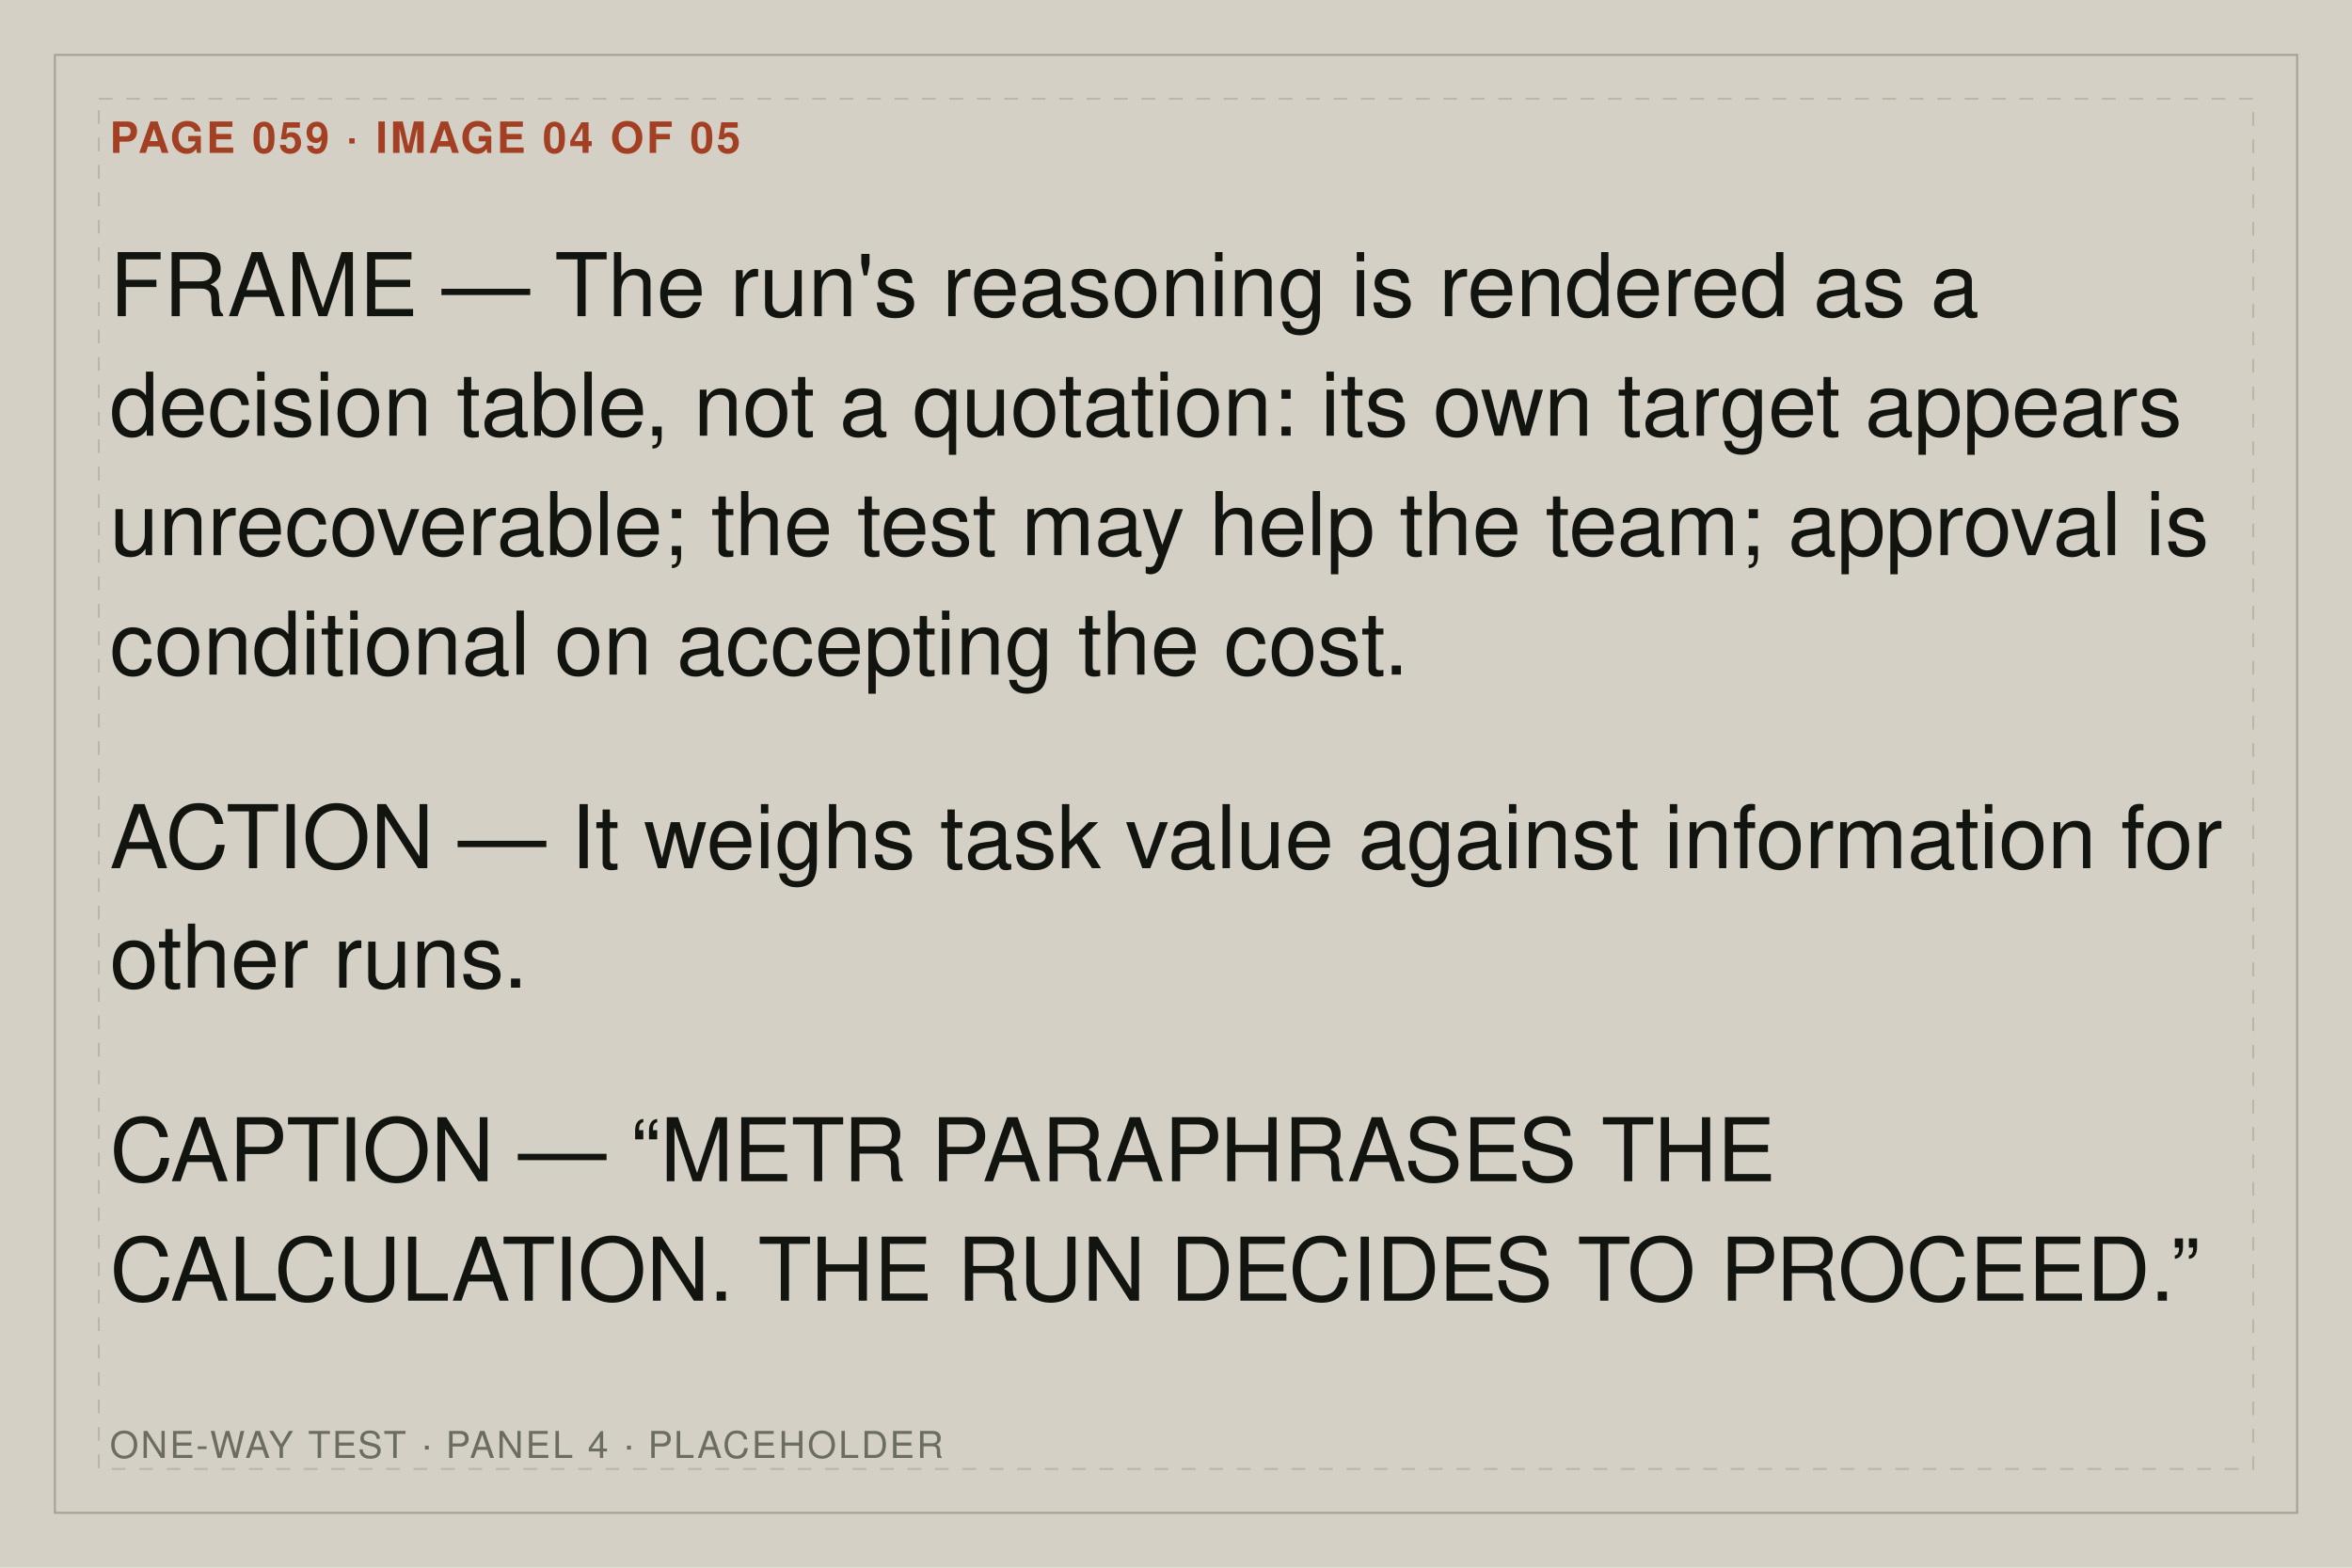
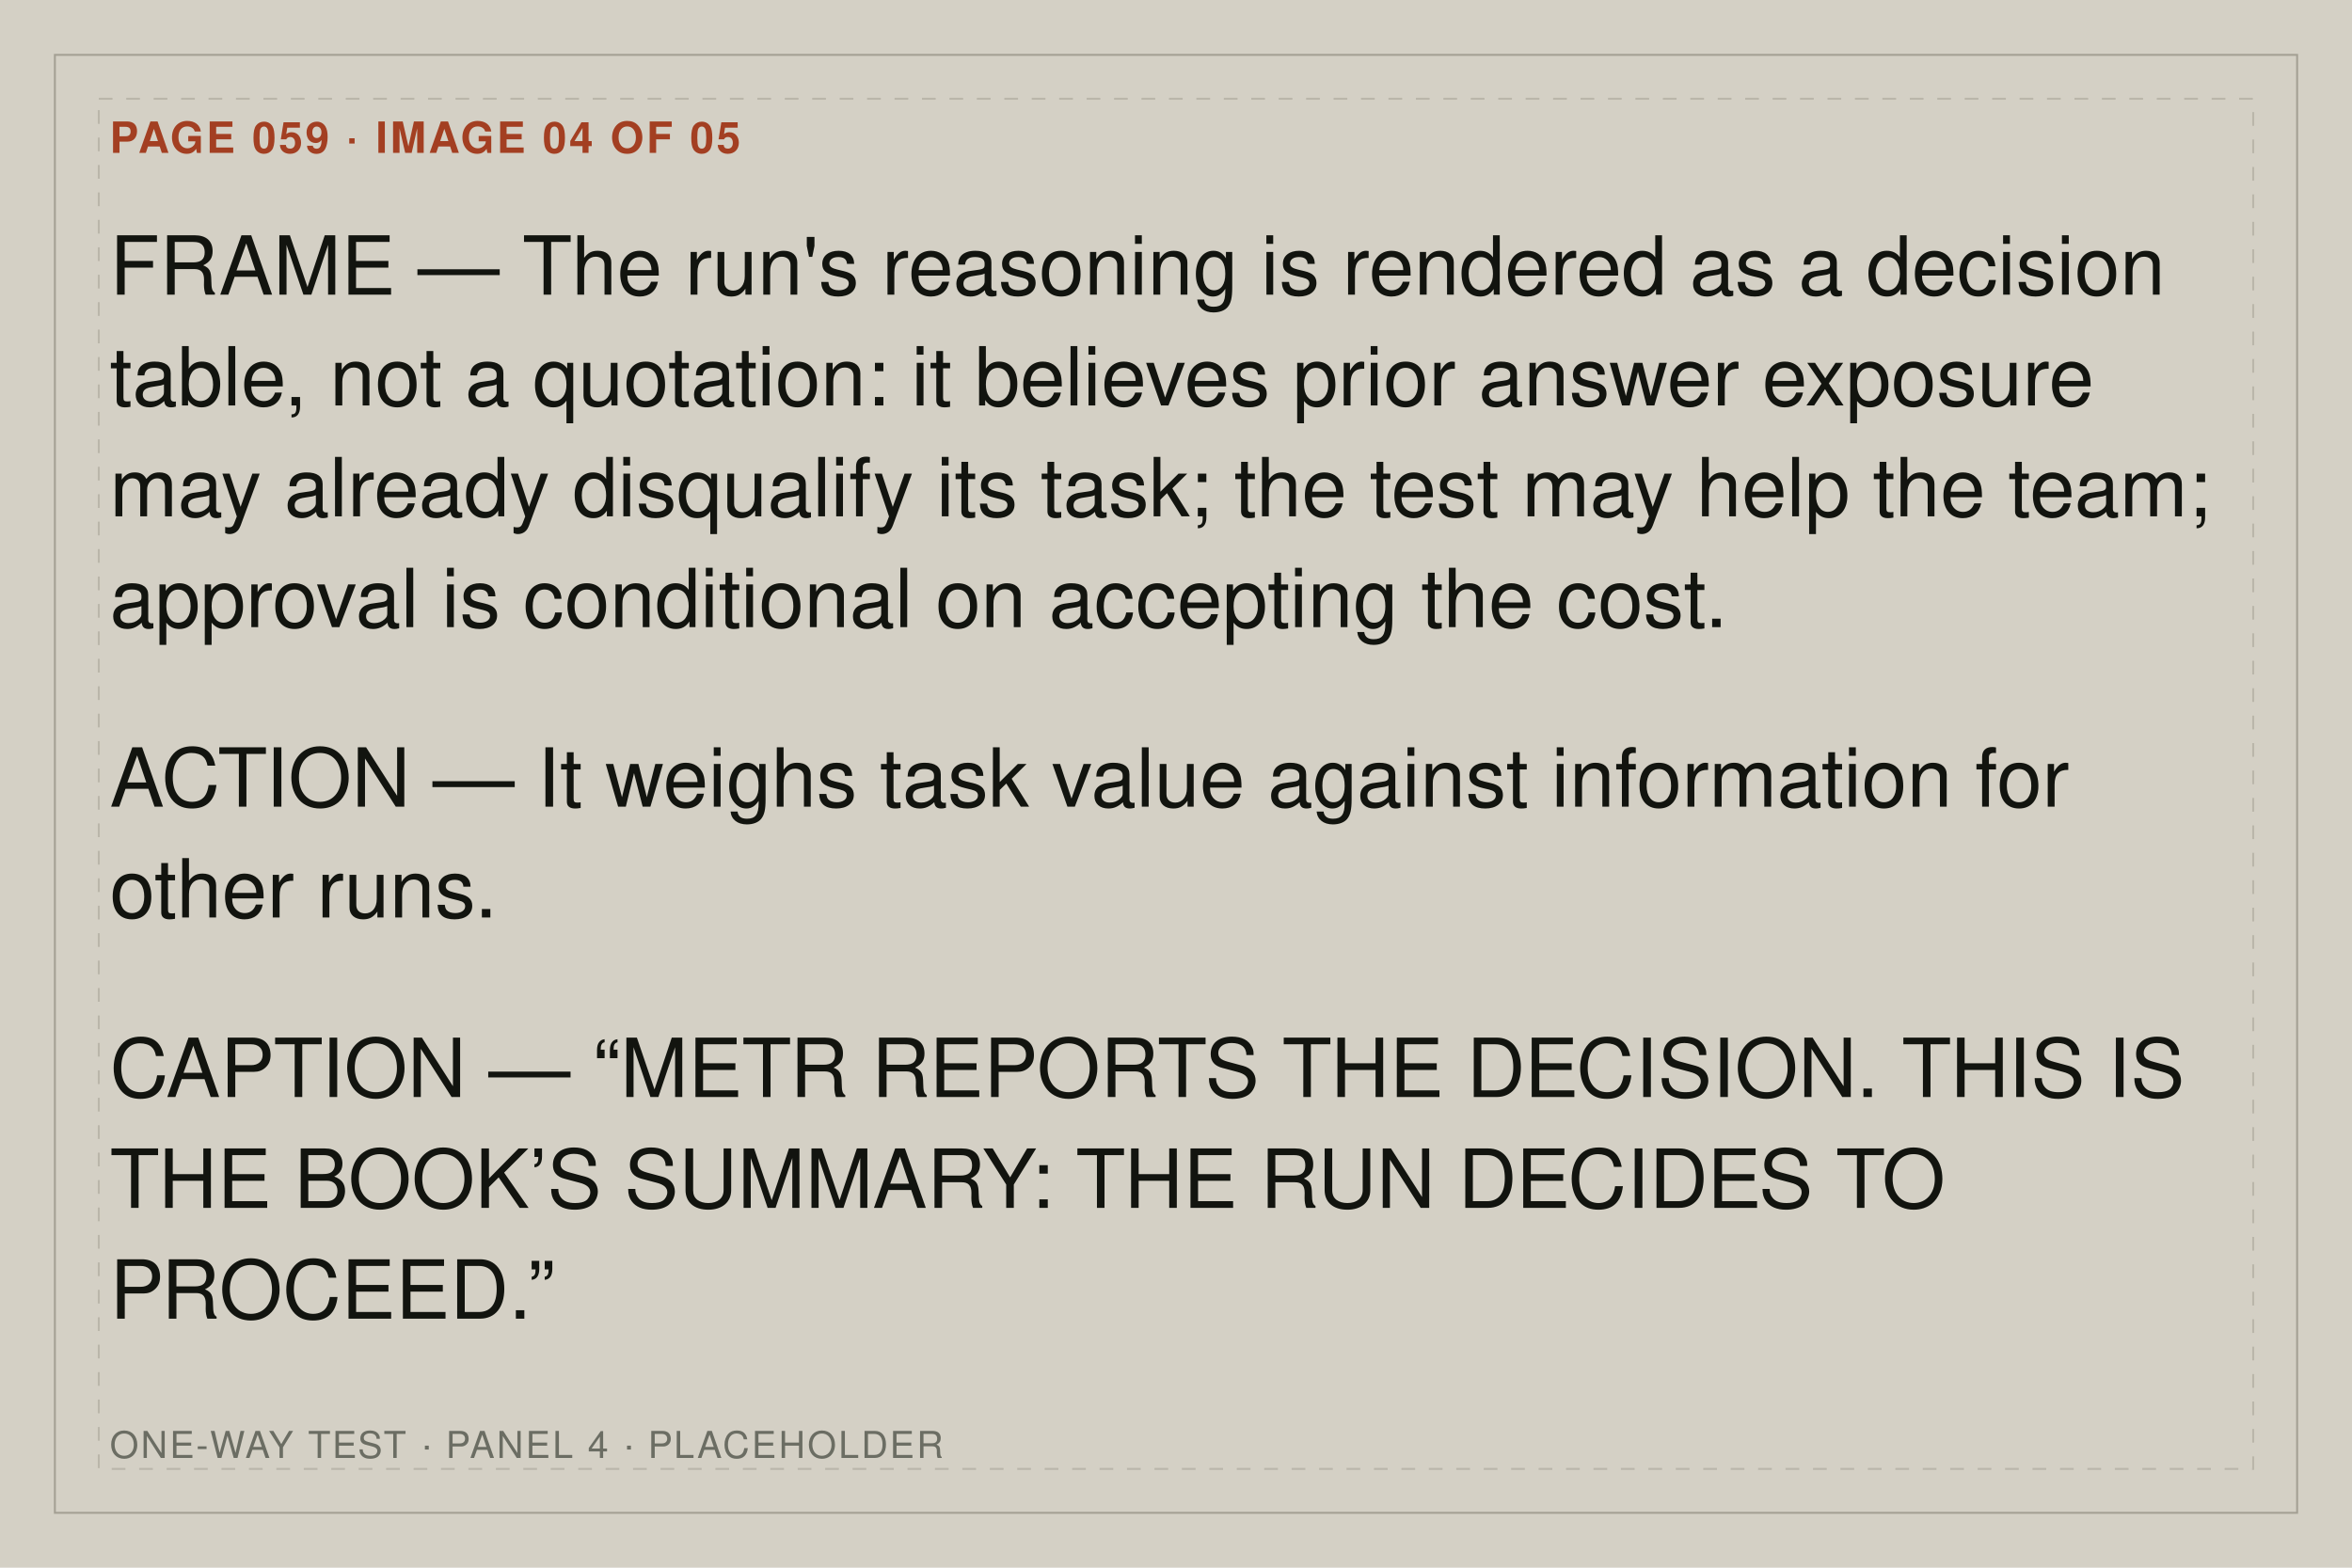
<svg xmlns="http://www.w3.org/2000/svg" width="1200" height="800" viewBox="0 0 1200 800" role="img" aria-labelledby="title">
  <rect width="1200" height="800" fill="#d4d0c5" />
  <rect x="28" y="28" width="1144" height="744" fill="none" stroke="#a4a094" stroke-width="1" />
  <rect x="50.4" y="50.4" width="1099.2" height="699.2" fill="none" stroke="#a4a094" stroke-width="1" stroke-dasharray="7 7" opacity="0.55" />
  <g font-family="Helvetica, Arial, 'Liberation Sans', 'Nimbus Sans', sans-serif">
    <text x="56" y="78" font-size="22" font-weight="700" letter-spacing="1.32" fill="#a33f22">PAGE 059 · IMAGE 04 OF 05</text>
-     <text font-size="44.83" fill="#12140f" text-anchor="start" xml:space="preserve">
-       <tspan x="56" y="161.34">FRAME — The run's reasoning is rendered as a</tspan>
-       <tspan x="56" y="222.32">decision table, not a quotation: its own target appears</tspan>
-       <tspan x="56" y="283.29">unrecoverable; the test may help the team; approval is</tspan>
-       <tspan x="56" y="344.26">conditional on accepting the cost.</tspan>
-       <tspan x="56" y="443.04">ACTION — It weighs task value against information for</tspan>
-       <tspan x="56" y="504.01">other runs.</tspan>
-       <tspan x="56" y="602.79">CAPTION — “METR PARAPHRASES THE</tspan>
-       <tspan x="56" y="663.76">CALCULATION. THE RUN DECIDES TO PROCEED.”</tspan>
+     <text font-size="41.58" fill="#12140f" text-anchor="start" xml:space="preserve">
+       <tspan x="56" y="150.37">FRAME — The run's reasoning is rendered as a decision</tspan>
+       <tspan x="56" y="206.92">table, not a quotation: it believes prior answer exposure</tspan>
+       <tspan x="56" y="263.47">may already disqualify its task; the test may help the team;</tspan>
+       <tspan x="56" y="320.03">approval is conditional on accepting the cost.</tspan>
+       <tspan x="56" y="411.64">ACTION — It weighs task value against information for</tspan>
+       <tspan x="56" y="468.2">other runs.</tspan>
+       <tspan x="56" y="559.81">CAPTION — “METR REPORTS THE DECISION. THIS IS</tspan>
+       <tspan x="56" y="616.37">THE BOOK’S SUMMARY: THE RUN DECIDES TO</tspan>
+       <tspan x="56" y="672.92">PROCEED.”</tspan>
    </text>
    <text x="56" y="744" font-size="18.92" letter-spacing="1.1" fill="#6b6d63">ONE-WAY TEST · PANEL 4 · PLACEHOLDER</text>
  </g>
</svg>
